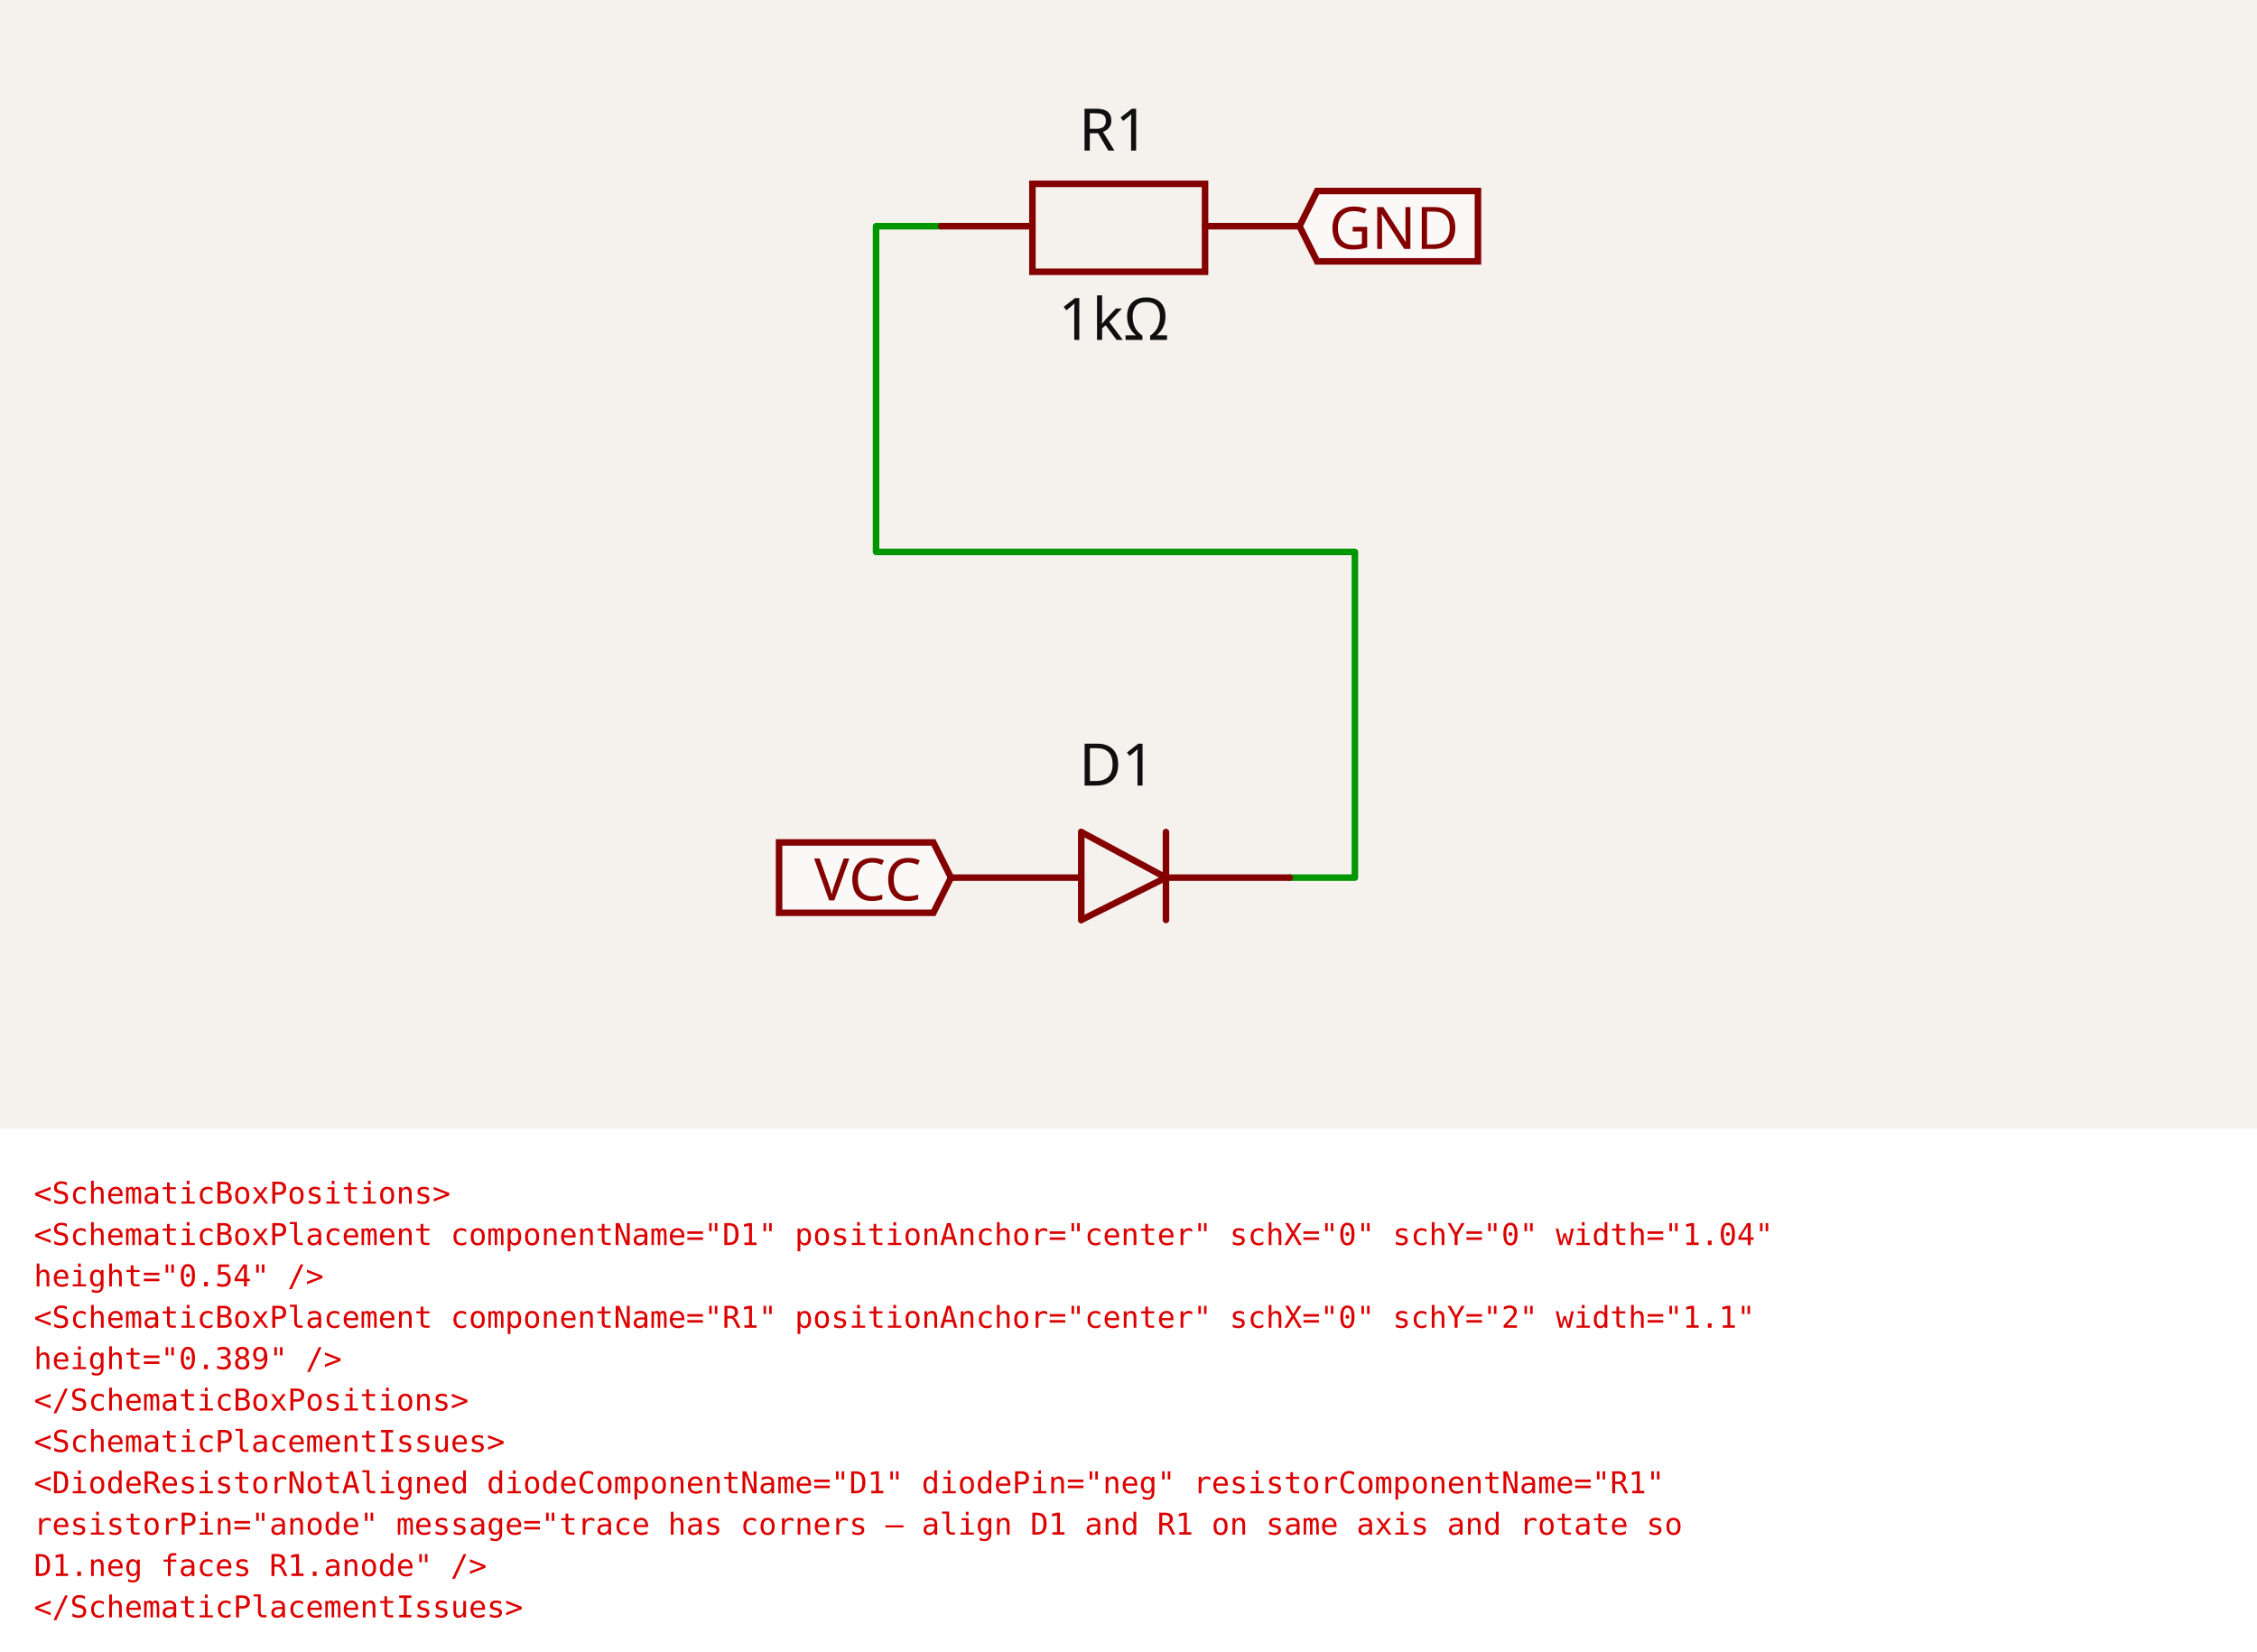
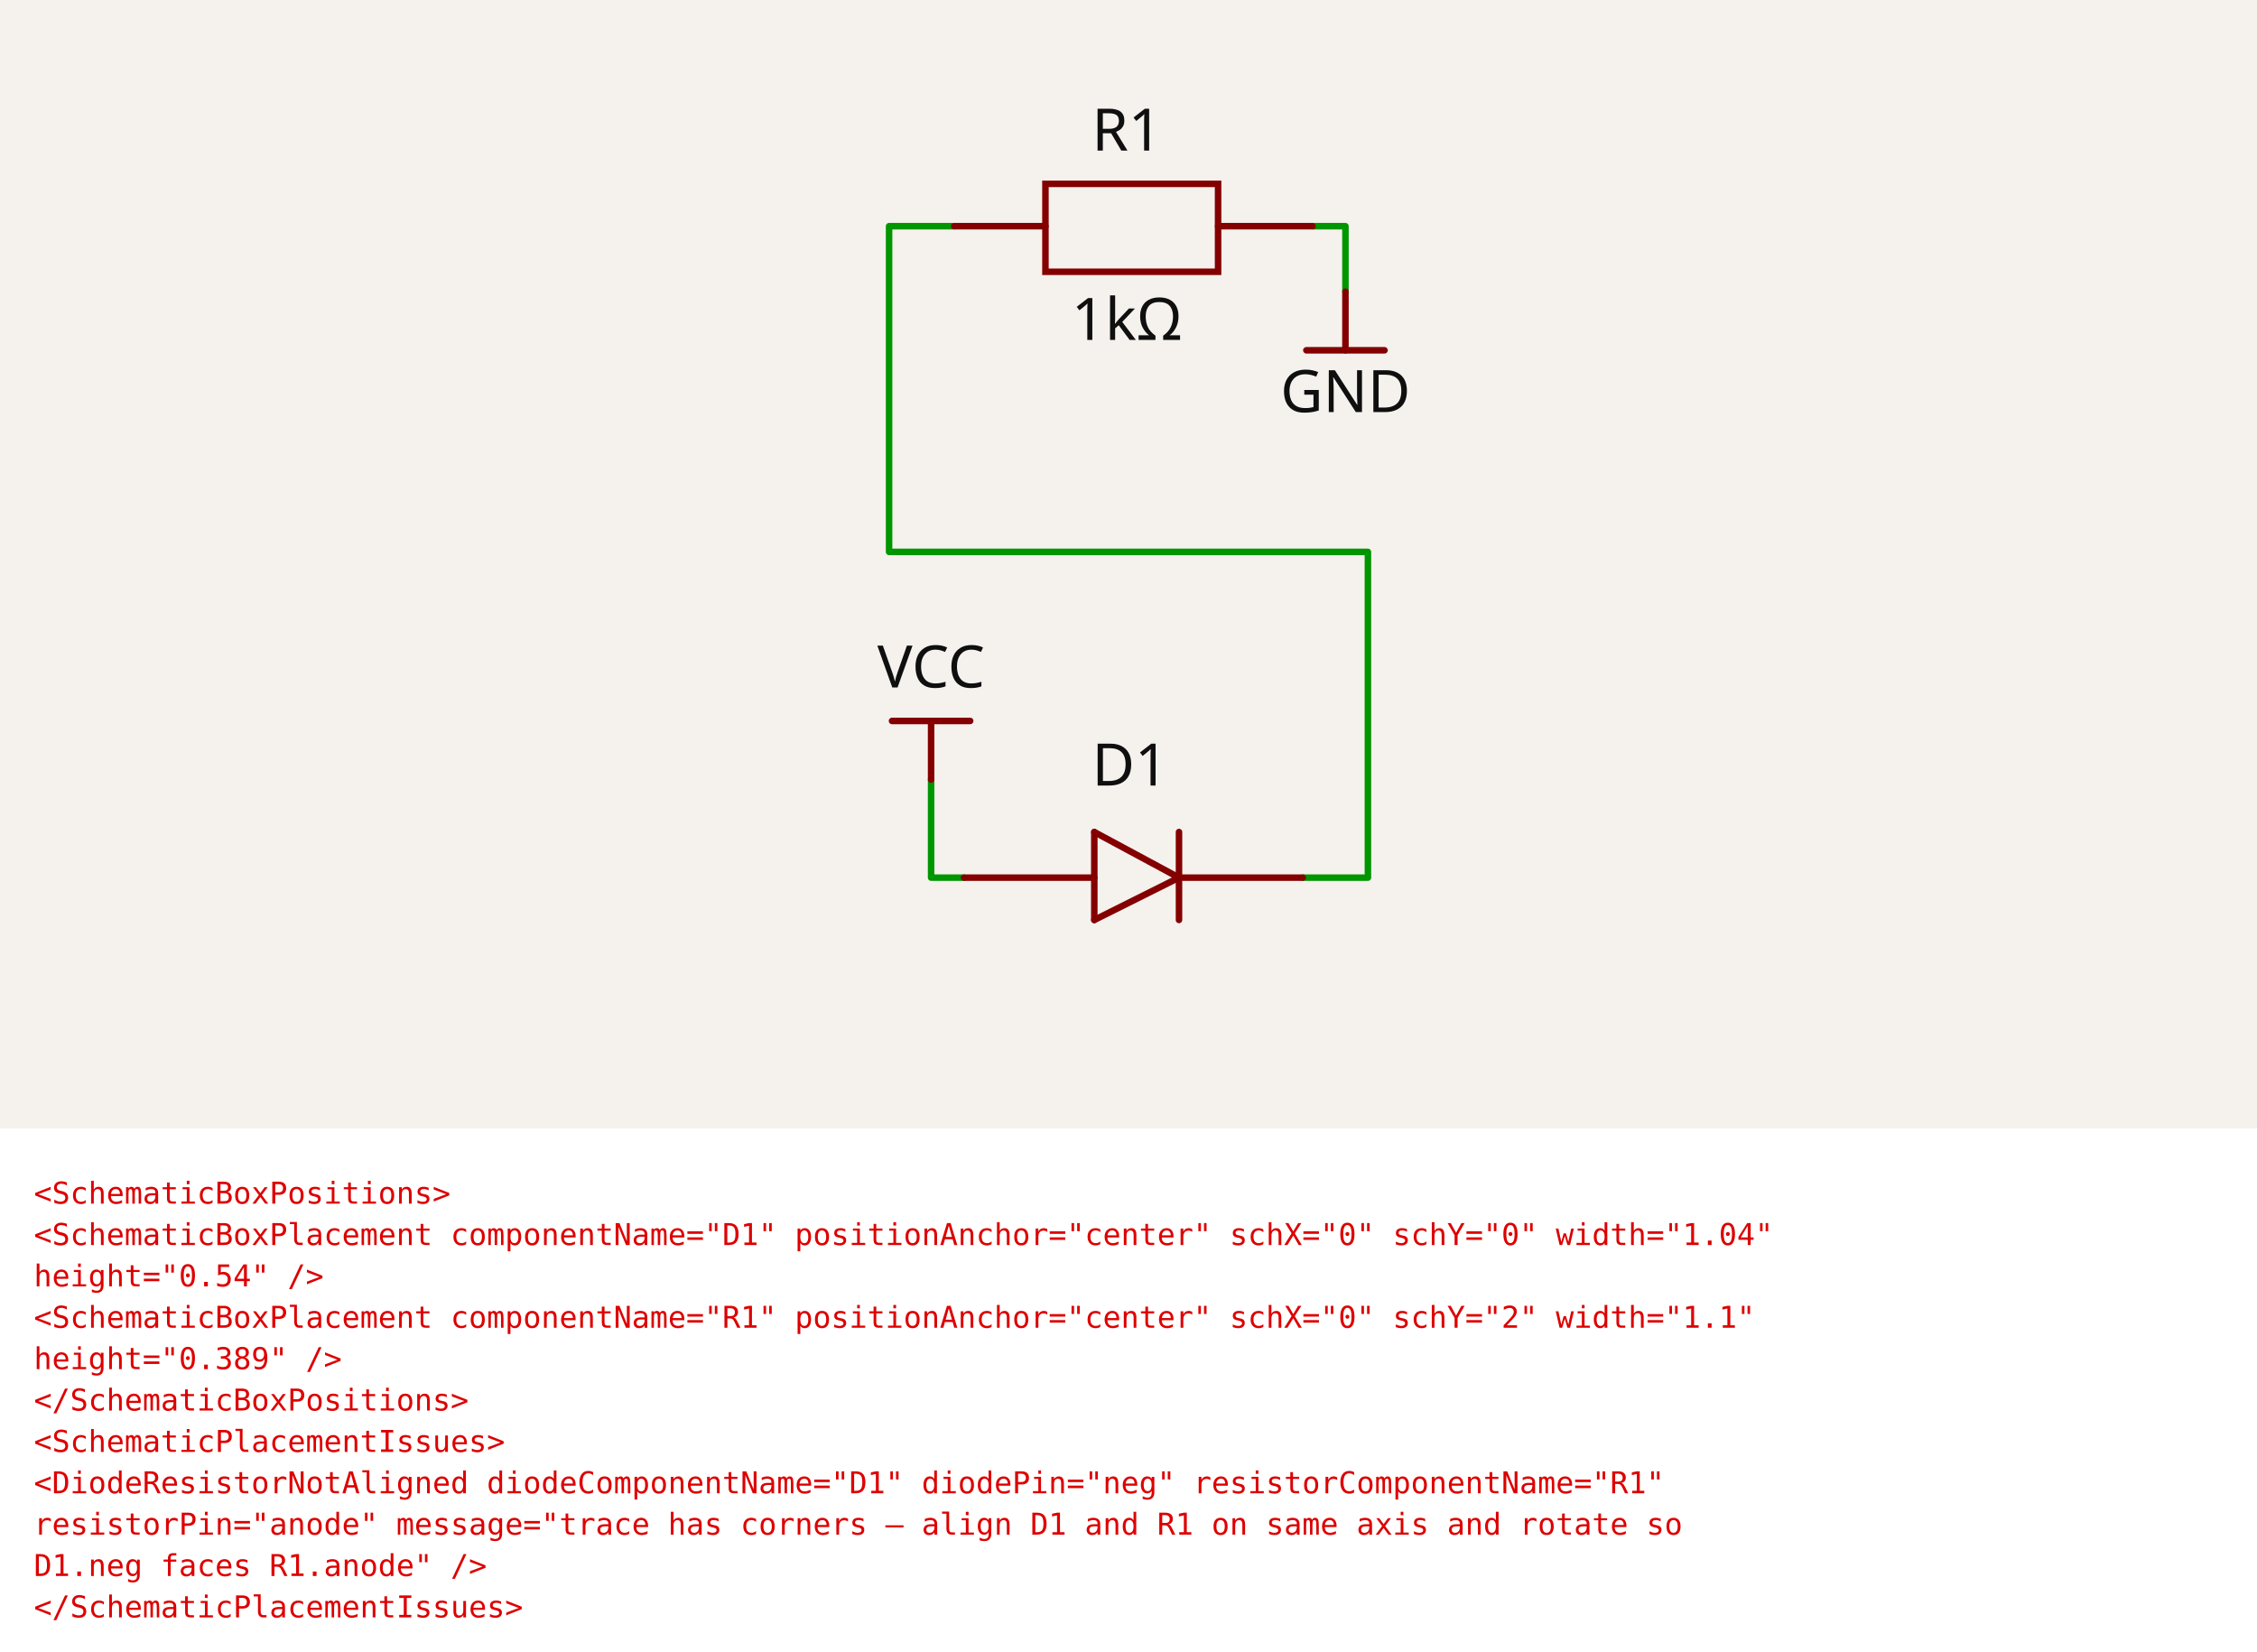
<svg xmlns="http://www.w3.org/2000/svg" width="1200" height="878" viewBox="0 0 1200 878" role="img" aria-label="schematic analysis fixture">
  <g transform="translate(0, 0)">
    <style>
              .boundary { fill: rgb(245, 241, 237); }
              .schematic-boundary { fill: none; stroke: #fff; }
              .component { fill: none; stroke: rgb(132, 0, 0); }
              .chip { fill: rgb(255, 255, 194); stroke: rgb(132, 0, 0); }
              .component-pin { fill: none; stroke: rgb(132, 0, 0); }
              /* Basic per-trace hover fallback */
              .trace:hover {
                filter: invert(1);
              }
              .trace:hover .trace-crossing-outline {
                opacity: 0;
              }
              .trace:hover .trace-junction {
                filter: invert(1);
              }
              /* Net-hover highlighting: when a trace or its overlays are hovered,
                 invert color for all traces (base + overlays) sharing the same
                 subcircuit connectivity key. Also hide crossing outline during hover. */
              svg:has(:is(g.trace[data-subcircuit-connectivity-map-key="undefined"], g.trace-overlays[data-subcircuit-connectivity-map-key="undefined"]):hover) :is(g.trace[data-subcircuit-connectivity-map-key="undefined"], g.trace-overlays[data-subcircuit-connectivity-map-key="undefined"]) { filter: invert(1); }
svg:has(:is(g.trace[data-subcircuit-connectivity-map-key="undefined"], g.trace-overlays[data-subcircuit-connectivity-map-key="undefined"]):hover) g.trace-overlays[data-subcircuit-connectivity-map-key="undefined"] .trace-crossing-outline { opacity: 0; }
+ svg:has(:is(g.trace[data-subcircuit-connectivity-map-key="unnamedsubcircuitsubcircuit_source_group_0_connectivity_net1"], g.trace-overlays[data-subcircuit-connectivity-map-key="unnamedsubcircuitsubcircuit_source_group_0_connectivity_net1"]):hover) :is(g.trace[data-subcircuit-connectivity-map-key="unnamedsubcircuitsubcircuit_source_group_0_connectivity_net1"], g.trace-overlays[data-subcircuit-connectivity-map-key="unnamedsubcircuitsubcircuit_source_group_0_connectivity_net1"]) { filter: invert(1); }
+ svg:has(:is(g.trace[data-subcircuit-connectivity-map-key="unnamedsubcircuitsubcircuit_source_group_0_connectivity_net1"], g.trace-overlays[data-subcircuit-connectivity-map-key="unnamedsubcircuitsubcircuit_source_group_0_connectivity_net1"]):hover) g.trace-overlays[data-subcircuit-connectivity-map-key="unnamedsubcircuitsubcircuit_source_group_0_connectivity_net1"] .trace-crossing-outline { opacity: 0; }
+ svg:has(:is(g.trace[data-subcircuit-connectivity-map-key="unnamedsubcircuitsubcircuit_source_group_0_connectivity_net2"], g.trace-overlays[data-subcircuit-connectivity-map-key="unnamedsubcircuitsubcircuit_source_group_0_connectivity_net2"]):hover) :is(g.trace[data-subcircuit-connectivity-map-key="unnamedsubcircuitsubcircuit_source_group_0_connectivity_net2"], g.trace-overlays[data-subcircuit-connectivity-map-key="unnamedsubcircuitsubcircuit_source_group_0_connectivity_net2"]) { filter: invert(1); }
+ svg:has(:is(g.trace[data-subcircuit-connectivity-map-key="unnamedsubcircuitsubcircuit_source_group_0_connectivity_net2"], g.trace-overlays[data-subcircuit-connectivity-map-key="unnamedsubcircuitsubcircuit_source_group_0_connectivity_net2"]):hover) g.trace-overlays[data-subcircuit-connectivity-map-key="unnamedsubcircuitsubcircuit_source_group_0_connectivity_net2"] .trace-crossing-outline { opacity: 0; }
              .text { font-family: sans-serif; fill: rgb(0, 150, 0); }
              .pin-number { fill: rgb(169, 0, 0); }
              .port-label { fill: rgb(0, 100, 100); }
              .component-name { fill: rgb(0, 100, 100); }
            </style>
    <rect class="boundary" x="0" y="0" width="1200" height="600" />
    <g class="trace" data-layer="base" data-circuit-json-type="schematic_trace" data-schematic-trace-id="schematic_trace_0">
-       <path d="M 685.728 466.646 L 720.365 466.646 L 720.365 293.458 L 465.78 293.458 L 465.78 120.271 L 500.417 120.271" class="trace-invisible-hover-outline" stroke="rgb(0, 150, 0)" fill="none" stroke-width="27.71px" stroke-linecap="round" opacity="0" stroke-linejoin="round" />
-       <path d="M 685.728 466.646 L 720.365 466.646 L 720.365 293.458 L 465.78 293.458 L 465.78 120.271 L 500.417 120.271" stroke="rgb(0, 150, 0)" fill="none" stroke-width="3.464px" stroke-linecap="round" stroke-linejoin="round" />
+       <path d="M 692.655 466.646 L 727.293 466.646 L 727.293 293.458 L 472.707 293.458 L 472.707 120.271 L 507.345 120.271" class="trace-invisible-hover-outline" stroke="rgb(0, 150, 0)" fill="none" stroke-width="27.71px" stroke-linecap="round" opacity="0" stroke-linejoin="round" />
+       <path d="M 692.655 466.646 L 727.293 466.646 L 727.293 293.458 L 472.707 293.458 L 472.707 120.271 L 507.345 120.271" stroke="rgb(0, 150, 0)" fill="none" stroke-width="3.464px" stroke-linecap="round" stroke-linejoin="round" />
+     </g>
+     <g class="trace" data-layer="base" data-circuit-json-type="schematic_trace" data-schematic-trace-id="schematic_trace_1" data-subcircuit-connectivity-map-key="unnamedsubcircuitsubcircuit_source_group_0_connectivity_net1">
+       <path d="M 512.54 466.646 L 495.048 466.646 L 495.048 414.516" class="trace-invisible-hover-outline" stroke="rgb(0, 150, 0)" fill="none" stroke-width="27.71px" stroke-linecap="round" opacity="0" stroke-linejoin="round" />
+       <path d="M 512.54 466.646 L 495.048 466.646 L 495.048 414.516" stroke="rgb(0, 150, 0)" fill="none" stroke-width="3.464px" stroke-linecap="round" stroke-linejoin="round" />
+     </g>
+     <g class="trace" data-layer="base" data-circuit-json-type="schematic_trace" data-schematic-trace-id="schematic_trace_2" data-subcircuit-connectivity-map-key="unnamedsubcircuitsubcircuit_source_group_0_connectivity_net2">
+       <path d="M 697.851 120.271 L 715.343 120.271 L 715.343 155.082" class="trace-invisible-hover-outline" stroke="rgb(0, 150, 0)" fill="none" stroke-width="27.71px" stroke-linecap="round" opacity="0" stroke-linejoin="round" />
+       <path d="M 697.851 120.271 L 715.343 120.271 L 715.343 155.082" stroke="rgb(0, 150, 0)" fill="none" stroke-width="3.464px" stroke-linecap="round" stroke-linejoin="round" />
    </g>
    <g class="trace-overlays" data-layer="overlay" data-circuit-json-type="schematic_trace" data-schematic-trace-id="schematic_trace_0" />
+     <g class="trace-overlays" data-layer="overlay" data-circuit-json-type="schematic_trace" data-schematic-trace-id="schematic_trace_1" data-subcircuit-connectivity-map-key="unnamedsubcircuitsubcircuit_source_group_0_connectivity_net1" />
+     <g class="trace-overlays" data-layer="overlay" data-circuit-json-type="schematic_trace" data-schematic-trace-id="schematic_trace_2" data-subcircuit-connectivity-map-key="unnamedsubcircuitsubcircuit_source_group_0_connectivity_net2" />
    <g data-circuit-json-type="schematic_component" data-schematic-component-id="schematic_component_0">
-       <rect class="component-overlay" x="505.613" y="442.399" width="180.115" height="46.761" fill="transparent" />
-       <path d="M 619.917 466.646 L 574.888 489.16" stroke="rgb(132, 0, 0)" fill="none" stroke-width="3.464px" stroke-linecap="round" />
-       <path d="M 574.888 442.399 L 619.917 466.646" stroke="rgb(132, 0, 0)" fill="none" stroke-width="3.464px" stroke-linecap="round" />
-       <path d="M 574.888 489.16 L 574.888 442.399" stroke="rgb(132, 0, 0)" fill="none" stroke-width="3.464px" stroke-linecap="round" />
-       <path d="M 619.917 442.399 L 619.917 489.16" stroke="rgb(132, 0, 0)" fill="none" stroke-width="3.464px" stroke-linecap="round" />
-       <path d="M 574.888 466.646 L 505.613 466.646" stroke="rgb(132, 0, 0)" fill="none" stroke-width="3.464px" stroke-linecap="round" />
-       <path d="M 685.728 466.646 L 621.648 466.646" stroke="rgb(132, 0, 0)" fill="none" stroke-width="3.464px" stroke-linecap="round" />
-       <text x="593.938" y="426.813" stroke="rgb(245, 241, 237)" stroke-width="3.464px" paint-order="stroke" fill="rgb(15, 15, 15)" font-family="sans-serif" text-anchor="middle" dominant-baseline="ideographic" font-size="31.174px">D1</text>
-       <text x="595.67" y="520.334" fill="rgb(15, 15, 15)" font-family="sans-serif" text-anchor="middle" dominant-baseline="hanging" font-size="31.174px" />
+       <rect class="component-overlay" x="512.54" y="442.399" width="180.115" height="46.761" fill="transparent" />
+       <path d="M 626.844 466.646 L 581.815 489.16" stroke="rgb(132, 0, 0)" fill="none" stroke-width="3.464px" stroke-linecap="round" />
+       <path d="M 581.815 442.399 L 626.844 466.646" stroke="rgb(132, 0, 0)" fill="none" stroke-width="3.464px" stroke-linecap="round" />
+       <path d="M 581.815 489.16 L 581.815 442.399" stroke="rgb(132, 0, 0)" fill="none" stroke-width="3.464px" stroke-linecap="round" />
+       <path d="M 626.844 442.399 L 626.844 489.16" stroke="rgb(132, 0, 0)" fill="none" stroke-width="3.464px" stroke-linecap="round" />
+       <path d="M 581.815 466.646 L 512.54 466.646" stroke="rgb(132, 0, 0)" fill="none" stroke-width="3.464px" stroke-linecap="round" />
+       <path d="M 692.655 466.646 L 628.576 466.646" stroke="rgb(132, 0, 0)" fill="none" stroke-width="3.464px" stroke-linecap="round" />
+       <text x="600.866" y="426.813" stroke="rgb(245, 241, 237)" stroke-width="3.464px" paint-order="stroke" fill="rgb(15, 15, 15)" font-family="sans-serif" text-anchor="middle" dominant-baseline="ideographic" font-size="31.174px">D1</text>
+       <text x="602.598" y="520.334" fill="rgb(15, 15, 15)" font-family="sans-serif" text-anchor="middle" dominant-baseline="hanging" font-size="31.174px" />
    </g>
    <g data-circuit-json-type="schematic_component" data-schematic-component-id="schematic_component_1">
-       <rect class="component-overlay" x="500.417" y="97.757" width="190.506" height="46.761" fill="transparent" />
-       <path d="M 500.417 120.271 L 548.91 120.271" stroke="rgb(132, 0, 0)" fill="none" stroke-width="3.464px" stroke-linecap="round" />
-       <path d="M 640.699 120.271 L 690.923 120.271" stroke="rgb(132, 0, 0)" fill="none" stroke-width="3.464px" stroke-linecap="round" />
-       <path d="M 595.67 97.757 L 640.699 97.757 L 640.699 144.517 L 548.91 144.517 L 548.91 97.757 L 595.67 97.757" stroke="rgb(132, 0, 0)" fill="none" stroke-width="3.464px" stroke-linecap="round" />
-       <text x="592.207" y="89.192" stroke="rgb(245, 241, 237)" stroke-width="3.464px" paint-order="stroke" fill="rgb(15, 15, 15)" font-family="sans-serif" text-anchor="middle" dominant-baseline="ideographic" font-size="31.174px">R1</text>
-       <text x="592.207" y="156.546" fill="rgb(15, 15, 15)" font-family="sans-serif" text-anchor="middle" dominant-baseline="hanging" font-size="31.174px">1kΩ</text>
+       <rect class="component-overlay" x="507.345" y="97.757" width="190.506" height="46.761" fill="transparent" />
+       <path d="M 507.345 120.271 L 555.837 120.271" stroke="rgb(132, 0, 0)" fill="none" stroke-width="3.464px" stroke-linecap="round" />
+       <path d="M 647.627 120.271 L 697.851 120.271" stroke="rgb(132, 0, 0)" fill="none" stroke-width="3.464px" stroke-linecap="round" />
+       <path d="M 602.598 97.757 L 647.627 97.757 L 647.627 144.517 L 555.837 144.517 L 555.837 97.757 L 602.598 97.757" stroke="rgb(132, 0, 0)" fill="none" stroke-width="3.464px" stroke-linecap="round" />
+       <text x="599.134" y="89.192" stroke="rgb(245, 241, 237)" stroke-width="3.464px" paint-order="stroke" fill="rgb(15, 15, 15)" font-family="sans-serif" text-anchor="middle" dominant-baseline="ideographic" font-size="31.174px">R1</text>
+       <text x="599.134" y="156.546" fill="rgb(15, 15, 15)" font-family="sans-serif" text-anchor="middle" dominant-baseline="hanging" font-size="31.174px">1kΩ</text>
    </g>
    <g class="schematic-port-hover" data-schematic-port-id="source_port_0">
-       <circle cx="505.613" cy="466.646" r="6.927" fill="red" opacity="0" />
+       <circle cx="512.54" cy="466.646" r="6.927" fill="red" opacity="0" />
    </g>
    <g class="schematic-port-hover" data-schematic-port-id="source_port_1">
-       <circle cx="685.728" cy="466.646" r="6.927" fill="red" opacity="0" />
+       <circle cx="692.655" cy="466.646" r="6.927" fill="red" opacity="0" />
    </g>
    <g class="schematic-port-hover" data-schematic-port-id="source_port_2">
-       <circle cx="500.417" cy="120.271" r="6.927" fill="red" opacity="0" />
+       <circle cx="507.345" cy="120.271" r="6.927" fill="red" opacity="0" />
    </g>
    <g class="schematic-port-hover" data-schematic-port-id="source_port_3">
-       <circle cx="690.923" cy="120.271" r="6.927" fill="red" opacity="0" />
+       <circle cx="697.851" cy="120.271" r="6.927" fill="red" opacity="0" />
    </g>
-     <path class="net-label" d="     M 505.613,466.646     L 496.261,485.35     L 414.216,485.35     L 414.216,447.941     L 496.261,447.941     Z   " fill="rgba(255, 255, 255, 0.6)" stroke="rgb(132, 0, 0)" stroke-width="3.464px" />
-     <text class="net-label-text" x="490.026" y="466.646" fill="rgb(132, 0, 0)" text-anchor="end" dominant-baseline="central" font-family="sans-serif" font-variant-numeric="tabular-nums" font-size="31.174px" transform="">VCC</text>
-     <path class="net-label" d="     M 690.923,120.271     L 700.276,101.567     L 785.784,101.567     L 785.784,138.975     L 700.276,138.975     Z   " fill="rgba(255, 255, 255, 0.6)" stroke="rgb(132, 0, 0)" stroke-width="3.464px" />
-     <text class="net-label-text" x="706.51" y="120.271" fill="rgb(132, 0, 0)" text-anchor="start" dominant-baseline="central" font-family="sans-serif" font-variant-numeric="tabular-nums" font-size="31.174px" transform="">GND</text>
+     <rect class="component-overlay" x="474.266" y="383.343" width="41.565" height="31.174" fill="transparent" />
+     <path d="M 515.831 383.343 L 474.266 383.343" stroke="rgb(132, 0, 0)" fill="none" stroke-width="3.464px" stroke-linecap="round" />
+     <path d="M 495.048 383.343 L 495.048 414.516" stroke="rgb(132, 0, 0)" fill="none" stroke-width="3.464px" stroke-linecap="round" />
+     <text x="495.048" y="374.683" fill="rgb(15, 15, 15)" font-family="sans-serif" text-anchor="middle" dominant-baseline="ideographic" font-size="31.174px">VCC</text>
+     <rect class="component-overlay" x="694.56" y="155.082" width="41.565" height="31.174" fill="transparent" />
+     <path d="M 694.56 186.255 L 736.125 186.255" stroke="rgb(132, 0, 0)" fill="none" stroke-width="3.464px" stroke-linecap="round" />
+     <path d="M 715.343 186.255 L 715.343 155.082" stroke="rgb(132, 0, 0)" fill="none" stroke-width="3.464px" stroke-linecap="round" />
+     <text x="715.343" y="194.915" fill="rgb(15, 15, 15)" font-family="sans-serif" text-anchor="middle" dominant-baseline="hanging" font-size="31.174px">GND</text>
  </g>
  <g transform="translate(0, 600) scale(1, 1) translate(0, 0)">
    <rect width="100%" height="100%" fill="#fff" />
    <text x="18" y="40" fill="#d00" font-family="Menlo, Consolas, monospace" font-size="16">
      <tspan x="18" dy="0">&lt;SchematicBoxPositions&gt;</tspan>
      <tspan x="18" dy="22">&lt;SchematicBoxPlacement componentName="D1" positionAnchor="center" schX="0" schY="0" width="1.04"</tspan>
      <tspan x="18" dy="22">  height="0.54" /&gt;</tspan>
      <tspan x="18" dy="22">&lt;SchematicBoxPlacement componentName="R1" positionAnchor="center" schX="0" schY="2" width="1.1"</tspan>
      <tspan x="18" dy="22">  height="0.389" /&gt;</tspan>
      <tspan x="18" dy="22">&lt;/SchematicBoxPositions&gt;</tspan>
      <tspan x="18" dy="22">&lt;SchematicPlacementIssues&gt;</tspan>
      <tspan x="18" dy="22">&lt;DiodeResistorNotAligned diodeComponentName="D1" diodePin="neg" resistorComponentName="R1"</tspan>
      <tspan x="18" dy="22">  resistorPin="anode" message="trace has corners — align D1 and R1 on same axis and rotate so</tspan>
      <tspan x="18" dy="22">  D1.neg faces R1.anode" /&gt;</tspan>
      <tspan x="18" dy="22">&lt;/SchematicPlacementIssues&gt;</tspan>
    </text>
  </g>
</svg>
